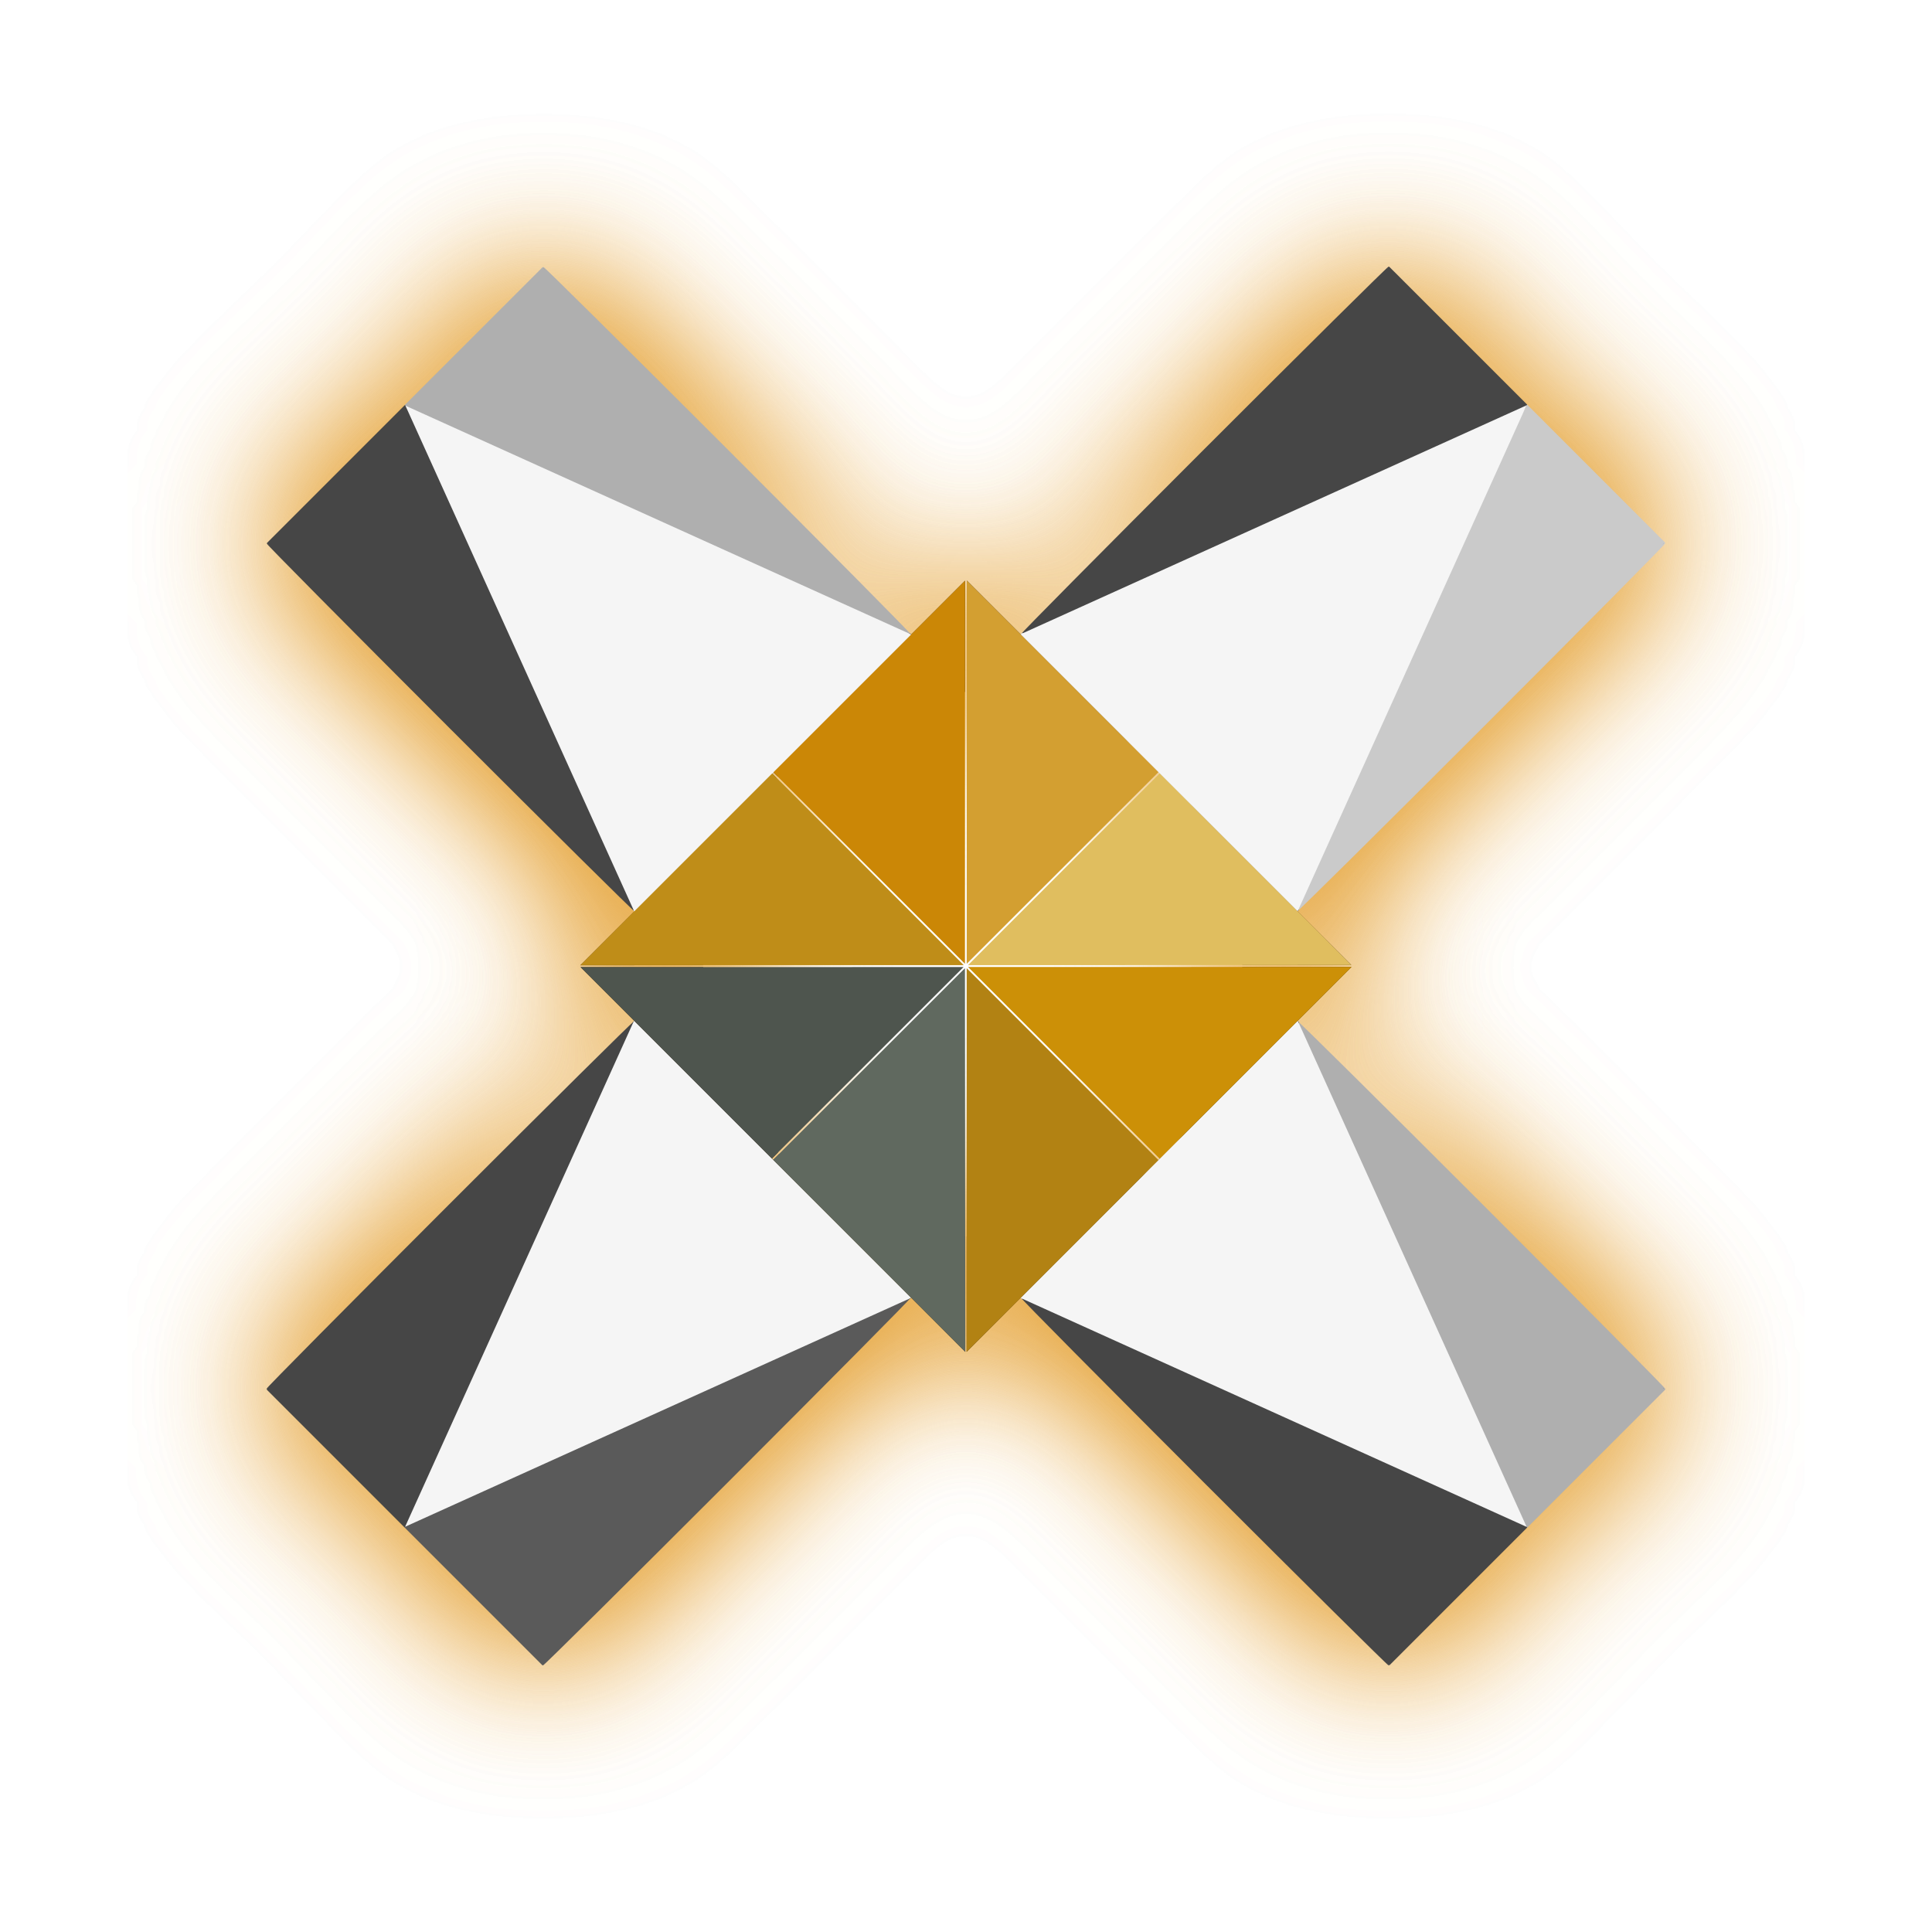
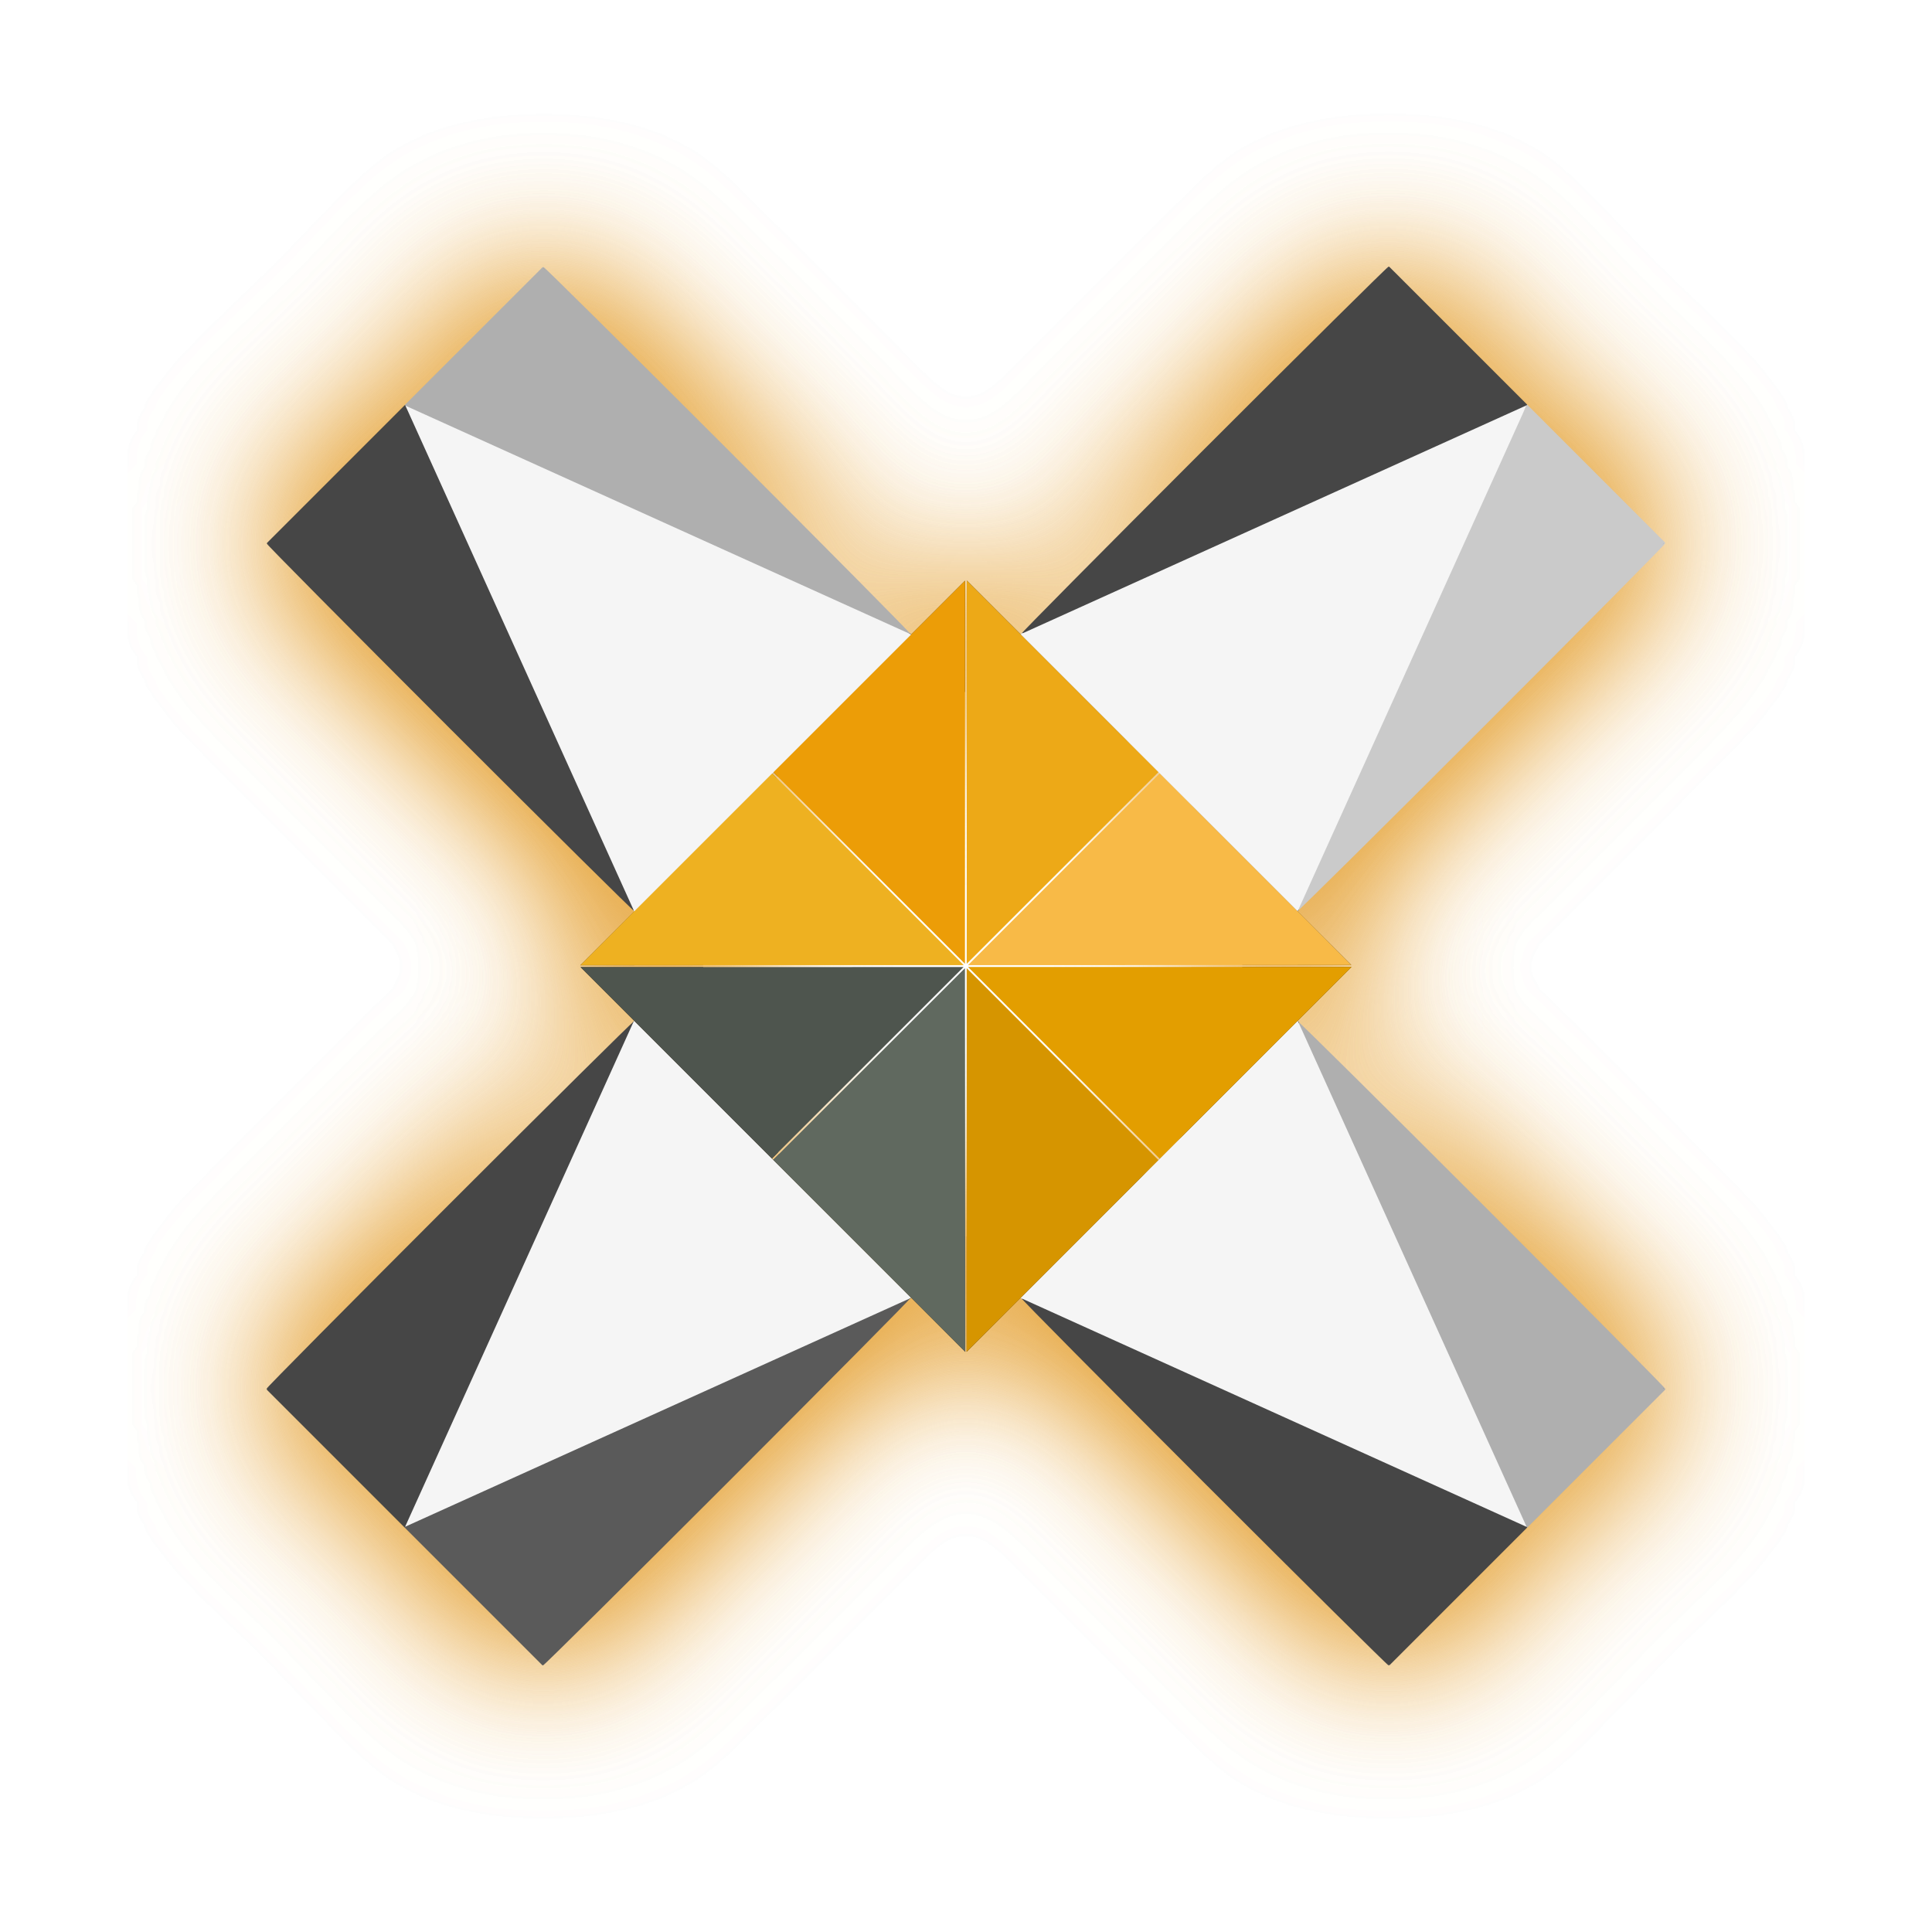
<svg xmlns="http://www.w3.org/2000/svg" xmlns:ns1="http://www.openswatchbook.org/uri/2009/osb" width="33.674mm" height="33.668mm" viewBox="0 0 16.837 16.834" version="1.1" id="svg8">
  <defs id="defs2">
    <linearGradient id="linearGradient894" ns1:paint="solid">
      <stop style="stop-color:#000000;stop-opacity:1;" offset="0" id="stop892" />
    </linearGradient>
    <filter y="-0.25" height="1.5" style="color-interpolation-filters:sRGB;" id="filter1375">
      <feGaussianBlur stdDeviation="5" result="result6" id="feGaussianBlur1365" />
      <feComposite result="result8" in="SourceGraphic" operator="atop" in2="result6" id="feComposite1367" />
      <feComposite result="result9" operator="over" in2="SourceAlpha" in="result8" id="feComposite1369" />
      <feColorMatrix values="1 0 0 0 0 0 1 0 0 0 0 0 1 0 0 0 0 0 1 0 " result="result10" id="feColorMatrix1371" />
      <feBlend in="result10" mode="normal" in2="result6" id="feBlend1373" />
    </filter>
  </defs>
  <g id="layer1" transform="translate(5.714388,-279.5895)" style="display:inline">
    <path style="fill:#e49f2f;fill-opacity:1;fill-rule:nonzero;stroke:#f17272;stroke-width:0;stroke-linecap:round;stroke-linejoin:round;stroke-miterlimit:4;stroke-dasharray:none;stroke-opacity:1;filter:url(#filter1375)" d="M 91.49,17.625 C 91.458,17.595 86.045,22.959 79.35,29.654 72.754,36.25 67.553,41.502 67.426,41.688 L 100.561,26.701 Z m 9.07,9.076 c -0.089,0.034 -5.443,5.334 -12.1,11.99 -0.77,0.77 -1.234,1.241 -1.963,1.971 -5.826,5.322 -9.722,9.831 -9.971,10.064 a 17.763,17.95 0 0 1 5.316,12.785 17.763,17.95 0 0 1 -0.004,0.066 l 7.182,-0.002 -3.539,-3.537 0.092,-0.203 c 0.185,-0.127 5.439,-5.328 12.035,-11.924 6.695,-6.695 12.059,-12.11 12.027,-12.141 l -9.076,-9.068 c 0.04,0.051 -0.047,0.22 -0.207,0.457 l 0.207,-0.457 c 0,0 0,-0.002 0,-0.002 z M 67.426,41.688 l -0.201,0.092 -3.533,-3.533 -0.002,7.33 a 17.763,17.95 0 0 1 0.393,-0.014 17.763,17.95 0 0 1 10.854,3.768 l -7.576,-7.574 c 2.59e-4,-8.19e-4 0.065,-0.067 0.066,-0.068 z M 35.783,17.648 26.713,26.725 59.848,41.711 C 59.719,41.522 54.518,36.272 47.924,29.678 41.229,22.983 35.814,17.618 35.783,17.648 Z m 24.064,24.062 c 0.001,0.002 0.068,0.068 0.068,0.068 l -9.074,9.074 C 50.814,50.881 46.77,46.159 40.766,40.676 40.041,39.95 39.578,39.481 38.812,38.715 32.156,32.058 26.804,26.756 26.713,26.725 v 0.002 l 0.205,0.455 c -0.159,-0.235 -0.245,-0.404 -0.205,-0.455 l -9.076,9.068 c -0.031,0.03 5.334,5.446 12.029,12.141 6.594,6.594 11.844,11.795 12.033,11.924 l 0.082,0.18 -3.551,3.551 8.09,-0.002 a 17.763,17.95 0 0 1 -0.002,-0.076 17.763,17.95 0 0 1 4.83,-12.271 l -0.268,-0.268 0.084,-0.084 0.264,0.264 a 17.763,17.95 0 0 1 12.342,-5.572 l 0.002,-7.328 -3.541,3.541 z m 25.658,18.191 0.01,0.01 c -2.27e-4,0 -0.037,0.039 -0.037,0.039 l -0.01,-0.012 c 1.54e-4,1.55e-4 0.037,-0.037 0.037,-0.037 z m -43.738,0.025 c 4.65e-4,1.45e-4 0.037,0.037 0.037,0.037 l -0.01,0.01 c -1.75e-4,1.52e-4 -0.037,-0.037 -0.037,-0.037 z m 47.266,3.77 -7.199,0.002 a 17.763,17.95 0 0 1 -4.131,11.328 z m -42.707,0.01 -8.084,0.002 3.525,3.525 -0.092,0.203 c 0.002,-0.001 0.068,-0.066 0.068,-0.066 l 9.074,9.074 c 0.029,0.027 -4.694,4.071 -10.178,10.074 -0.727,0.725 -1.195,1.189 -1.961,1.955 C 32.025,95.129 26.728,100.48 26.691,100.572 l 0.461,-0.209 c -0.24,0.163 -0.412,0.253 -0.463,0.211 l 9.07,9.076 c 0.032,0.03 5.446,-5.334 12.141,-12.029 6.596,-6.596 11.796,-11.85 11.924,-12.035 l 0.201,-0.092 3.562,3.564 -0.006,-7.623 a 17.763,17.95 0 0 1 -12.25,-5.426 l -0.395,0.395 -0.084,-0.084 0.4,-0.4 A 17.763,17.95 0 0 1 46.326,63.707 Z M 41.676,67.438 c -0.185,0.127 -5.437,5.328 -12.033,11.924 -6.695,6.695 -12.061,12.11 -12.029,12.141 l 9.074,9.07 z m 43.814,-0.193 -7.799,7.799 a 17.763,17.95 0 0 1 -2.217,2.217 l -8.242,8.242 0.199,0.09 c 0.123,0.183 5.328,5.439 11.926,12.037 6.695,6.695 12.11,12.06 12.141,12.029 l 9.07,-9.076 c -0.05,0.042 -0.22,-0.047 -0.459,-0.209 l 0.457,0.207 c -0.034,-0.094 -5.334,-5.443 -11.988,-12.098 C 87.815,87.719 87.349,87.258 86.625,86.535 81.139,80.527 76.414,76.48 76.441,76.453 l 9.072,-9.074 c 8.06e-4,2.41e-4 0.065,0.063 0.066,0.064 z m 0.09,0.199 14.99,33.137 9.076,-9.07 c 0.03,-0.03 -5.334,-5.446 -12.029,-12.141 C 91.02,72.772 85.763,67.567 85.58,67.443 Z m -10.141,9.848 a 17.763,17.95 0 0 1 -11.357,4.17 17.763,17.95 0 0 1 -0.402,-0.02 l -0.002,7.611 z m -15.512,8.189 0.012,0.01 c 1.61e-4,1.52e-4 -0.039,0.039 -0.039,0.039 l -0.01,-0.01 c 1.54e-4,-4.71e-4 0.037,-0.039 0.037,-0.039 z m 7.402,0.008 c -1.65e-4,1.65e-4 0.037,0.039 0.037,0.039 l -0.01,0.01 c 1.51e-4,0 -0.037,-0.039 -0.037,-0.039 z" id="rect889" transform="matrix(0.1322917,0,0,0.1322917,-5.714388,279.5895)" />
  </g>
  <g style="display:inline" transform="translate(5.714388,-279.5895)" id="g993">
    <path style="fill:#afafaf;fill-opacity:1;stroke:#afafaf;stroke-width:0.015;stroke-linejoin:bevel;stroke-miterlimit:4;stroke-dasharray:none;stroke-opacity:1" d="m -0.981,281.924 c 0.004,-0.004 0.721,0.706 1.606,1.591 0.886,0.886 1.595,1.602 1.591,1.606 l -2.402,2.402 c -2.31e-5,2e-5 -0.005,-0.005 -0.005,-0.005 l 1.202,-1.202 c 0.004,-0.004 -0.706,-0.72 -1.591,-1.606 -0.881,-0.881 -1.589,-1.582 -1.601,-1.586 z" id="path953" />
    <path id="path955" d="m -3.381,284.325 c -0.004,0.004 0.706,0.721 1.591,1.606 0.886,0.886 1.602,1.595 1.606,1.591 L 2.218,285.12 c 2.31e-5,-2e-5 -0.005,-0.005 -0.005,-0.005 l -1.202,1.202 c -0.004,0.004 -0.662,-0.767 -1.606,-1.591 -0.94,-0.821 -1.626,-1.553 -1.586,-1.601 z" style="fill:#464646;fill-opacity:1;stroke:#464646;stroke-width:0.015;stroke-linejoin:bevel;stroke-miterlimit:4;stroke-dasharray:none;stroke-opacity:1" />
    <path style="fill:#f5f5f5;fill-opacity:1;stroke-width:0.203" d="m -2.181,283.125 1.995,4.41 2.415,-2.415 z" id="path957" />
    <path id="path959" d="m 8.791,291.696 c 0.004,-0.004 -0.706,-0.721 -1.591,-1.606 -0.886,-0.886 -1.602,-1.595 -1.606,-1.591 l -2.402,2.402 c -2.31e-5,2e-5 0.005,0.005 0.005,0.005 l 1.202,-1.202 c 0.004,-0.004 0.72,0.706 1.606,1.591 0.881,0.881 1.582,1.589 1.586,1.601 z" style="fill:#afafaf;fill-opacity:1;stroke:#afafaf;stroke-width:0.015;stroke-linejoin:bevel;stroke-miterlimit:4;stroke-dasharray:none;stroke-opacity:1" />
    <path style="fill:#464646;fill-opacity:1;stroke:#464646;stroke-width:0.015;stroke-linejoin:bevel;stroke-miterlimit:4;stroke-dasharray:none;stroke-opacity:1" d="m 6.39,294.096 c -0.004,0.004 -0.721,-0.706 -1.606,-1.591 -0.886,-0.886 -1.595,-1.602 -1.591,-1.606 l 2.402,-2.402 c 2.32e-5,-2e-5 0.005,0.005 0.005,0.005 L 4.398,289.704 c -0.004,0.004 0.767,0.662 1.591,1.606 0.821,0.94 1.553,1.626 1.601,1.586 z" id="path961" />
    <path id="path963" d="M 7.59,292.896 3.18,290.901 5.595,288.485 Z" style="fill:#f5f5f5;fill-opacity:1;stroke-width:0.203" />
    <path style="fill:#464646;fill-opacity:1;stroke:#464646;stroke-width:0.015;stroke-linejoin:bevel;stroke-miterlimit:4;stroke-dasharray:none;stroke-opacity:1" d="m 6.389,281.921 c -0.004,-0.004 -0.721,0.706 -1.606,1.591 -0.886,0.886 -1.595,1.602 -1.591,1.606 l 2.402,2.402 c 2.12e-5,2e-5 0.005,-0.005 0.005,-0.005 l -1.202,-1.202 c -0.004,-0.004 0.706,-0.72 1.591,-1.606 0.881,-0.881 1.589,-1.582 1.601,-1.586 z" id="path965" />
    <path id="path967" d="m 8.79,284.322 c 0.004,0.004 -0.706,0.721 -1.591,1.606 -0.886,0.886 -1.602,1.595 -1.606,1.591 l -2.402,-2.402 c -2.12e-5,-3e-5 0.005,-0.005 0.005,-0.005 l 1.202,1.202 c 0.004,0.004 0.662,-0.767 1.606,-1.591 0.94,-0.821 1.626,-1.553 1.586,-1.601 z" style="fill:#cacaca;fill-opacity:1;stroke:#cacaca;stroke-width:0.015;stroke-linejoin:bevel;stroke-miterlimit:4;stroke-dasharray:none;stroke-opacity:1" />
    <path style="fill:#f5f5f5;fill-opacity:1;stroke-width:0.203" d="m 7.589,283.122 -1.995,4.41 -2.415,-2.415 z" id="path969" />
    <path id="path971" d="m -3.384,291.695 c -0.004,-0.004 0.706,-0.721 1.591,-1.606 0.886,-0.886 1.602,-1.595 1.606,-1.591 l 2.402,2.402 c 2.13e-5,2e-5 -0.005,0.005 -0.005,0.005 l -1.202,-1.202 c -0.004,-0.004 -0.72,0.706 -1.606,1.591 -0.881,0.881 -1.582,1.589 -1.586,1.601 z" style="fill:#464646;fill-opacity:1;stroke:#464646;stroke-width:0.015;stroke-linejoin:bevel;stroke-miterlimit:4;stroke-dasharray:none;stroke-opacity:1" />
    <path style="fill:#5a5a5a;fill-opacity:1;stroke:#5a5a5a;stroke-width:0.015;stroke-linejoin:bevel;stroke-miterlimit:4;stroke-dasharray:none;stroke-opacity:1" d="m -0.984,294.095 c 0.004,0.004 0.721,-0.706 1.606,-1.591 0.886,-0.886 1.595,-1.602 1.591,-1.606 l -2.402,-2.402 c -2.12e-5,-2e-5 -0.005,0.005 -0.005,0.005 l 1.202,1.202 c 0.004,0.004 -0.767,0.662 -1.591,1.606 -0.821,0.94 -1.553,1.626 -1.601,1.586 z" id="path973" />
    <path id="path975" d="m -2.184,292.895 4.41,-1.995 -2.415,-2.415 z" style="fill:#f5f5f5;fill-opacity:1;stroke-width:0.203" />
-     <path id="path977" d="m 6.064,288.016 -3.342,7.3e-4 1.67,1.671 z" style="fill:#cc9007;fill-opacity:1;stroke:#1f5d1f;stroke-width:0;stroke-linecap:round;stroke-linejoin:round;stroke-miterlimit:4;stroke-dasharray:none;stroke-opacity:1" />
-     <path id="path979" d="m 4.381,289.699 -1.671,-1.672 -7.308e-4,3.343 z" style="fill:#b28213;fill-opacity:1;stroke:#319431;stroke-width:0;stroke-linecap:round;stroke-linejoin:round;stroke-miterlimit:4;stroke-dasharray:none;stroke-opacity:1" />
-     <path id="path981" d="M 6.062,288 4.392,286.33 2.721,288.001 Z" style="fill:#e0be5f;fill-opacity:1;stroke:#70cf70;stroke-width:0;stroke-linecap:round;stroke-linejoin:round;stroke-miterlimit:4;stroke-dasharray:none;stroke-opacity:1" />
+     <path id="path977" d="m 6.064,288.016 -3.342,7.3e-4 1.67,1.671 z" style="fill:#e39e00;fill-opacity:1;stroke:#1f5d1f;stroke-width:0;stroke-linecap:round;stroke-linejoin:round;stroke-miterlimit:4;stroke-dasharray:none;stroke-opacity:1" />
+     <path id="path979" d="m 4.381,289.699 -1.671,-1.672 -7.308e-4,3.343 z" style="fill:#d69500;fill-opacity:1;stroke:#319431;stroke-width:0;stroke-linecap:round;stroke-linejoin:round;stroke-miterlimit:4;stroke-dasharray:none;stroke-opacity:1" />
+     <path id="path981" d="M 6.062,288 4.392,286.33 2.721,288.001 Z" style="fill:#f8ba47;fill-opacity:1;stroke:#70cf70;stroke-width:0;stroke-linecap:round;stroke-linejoin:round;stroke-miterlimit:4;stroke-dasharray:none;stroke-opacity:1" />
    <path id="path983" d="m 2.698,291.371 -0.003,-3.344 -1.671,1.67 z" style="fill:#60695f;fill-opacity:1;stroke:#297e29;stroke-width:0;stroke-linecap:round;stroke-linejoin:round;stroke-miterlimit:4;stroke-dasharray:none;stroke-opacity:1" />
-     <path id="path985" d="m 4.381,286.319 -1.67,-1.67 -7.281e-4,3.34 z" style="fill:#d39f31;fill-opacity:1;stroke:#3db83d;stroke-width:0;stroke-linecap:round;stroke-linejoin:round;stroke-miterlimit:4;stroke-dasharray:none;stroke-opacity:1" />
+     <path id="path985" d="m 4.381,286.319 -1.67,-1.67 -7.281e-4,3.34 z" style="fill:#eda917;fill-opacity:1;stroke:#3db83d;stroke-width:0;stroke-linecap:round;stroke-linejoin:round;stroke-miterlimit:4;stroke-dasharray:none;stroke-opacity:1" />
    <path id="path987" d="m 2.683,288.017 -3.338,7.2e-4 1.668,1.668 z" style="fill:#4e554e;fill-opacity:1;stroke:#256f25;stroke-width:0;stroke-linecap:round;stroke-linejoin:round;stroke-miterlimit:4;stroke-dasharray:none;stroke-opacity:1" />
-     <path id="path989" d="m 2.685,288.001 -1.67,-1.671 -1.671,1.671 z" style="fill:#bf8d18;fill-opacity:1;stroke:#319431;stroke-width:0;stroke-linecap:round;stroke-linejoin:round;stroke-miterlimit:4;stroke-dasharray:none;stroke-opacity:1" />
-     <path id="path991" d="m 2.695,287.989 7.292e-4,-3.339 -1.67,1.67 z" style="fill:#cb8706;fill-opacity:1;stroke:#1f5d1f;stroke-width:0;stroke-linecap:round;stroke-linejoin:round;stroke-miterlimit:4;stroke-dasharray:none;stroke-opacity:1" />
+     <path id="path989" d="m 2.685,288.001 -1.67,-1.671 -1.671,1.671 z" style="fill:#eeb121;fill-opacity:1;stroke:#319431;stroke-width:0;stroke-linecap:round;stroke-linejoin:round;stroke-miterlimit:4;stroke-dasharray:none;stroke-opacity:1" />
+     <path id="path991" d="m 2.695,287.989 7.292e-4,-3.339 -1.67,1.67 z" style="fill:#ec9d07;fill-opacity:1;stroke:#1f5d1f;stroke-width:0;stroke-linecap:round;stroke-linejoin:round;stroke-miterlimit:4;stroke-dasharray:none;stroke-opacity:1" />
  </g>
</svg>
